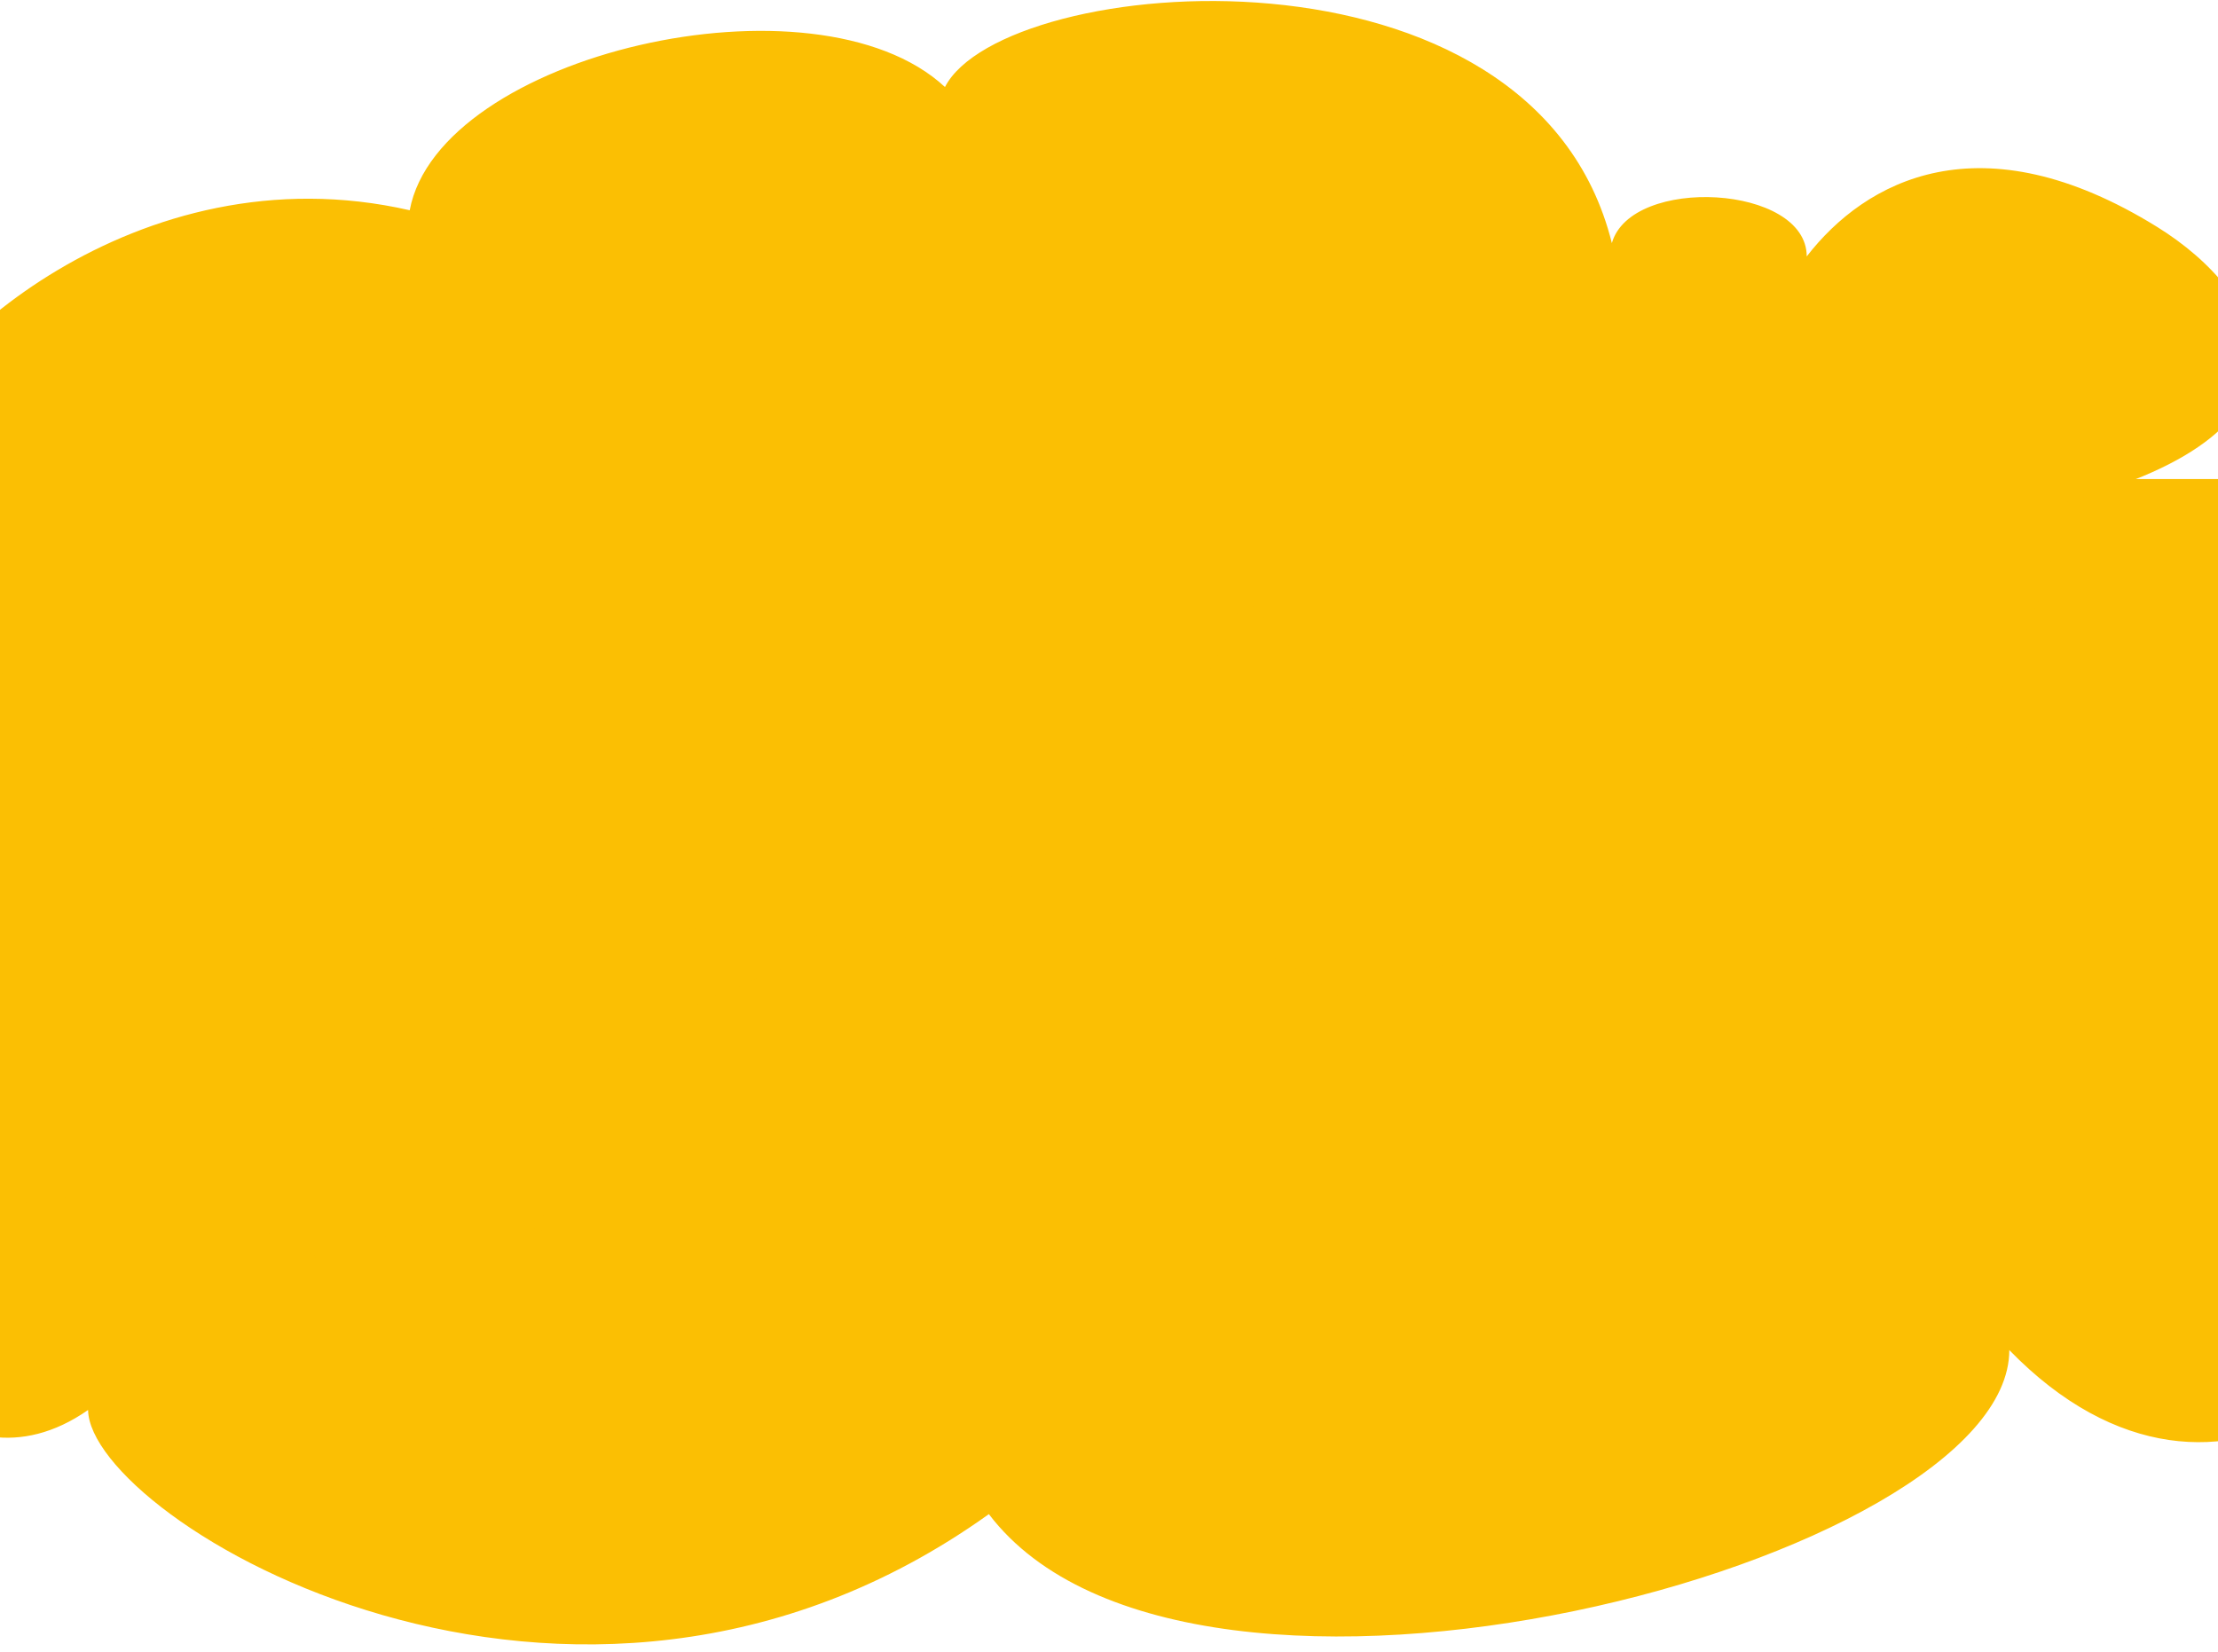
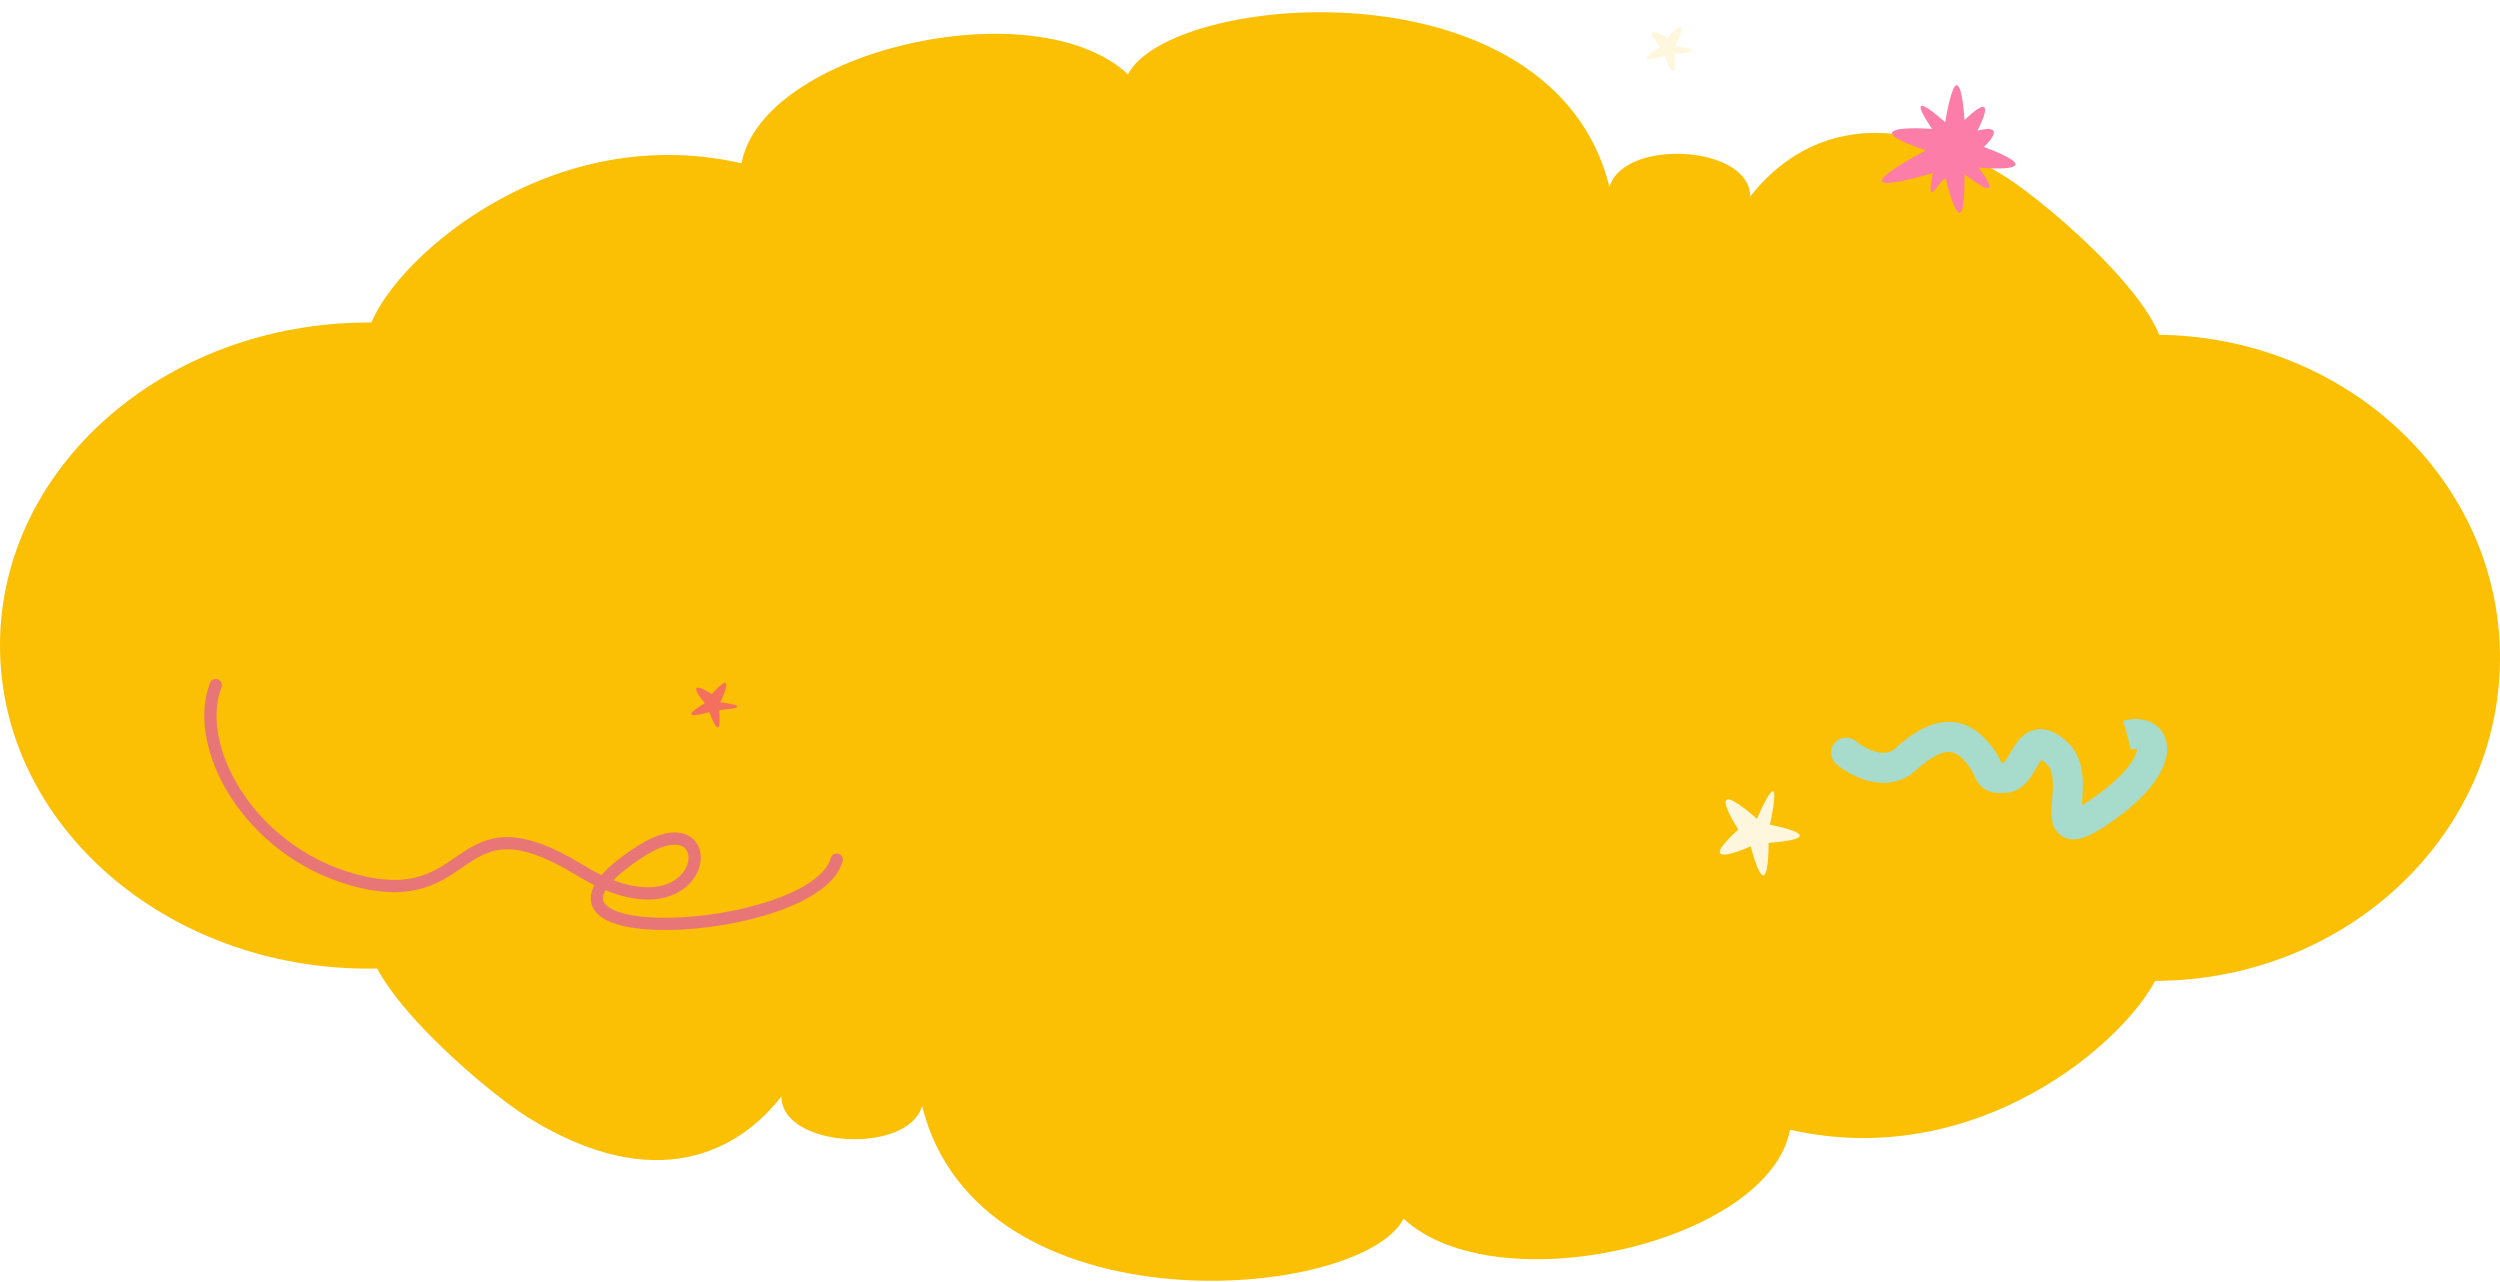
- <svg xmlns="http://www.w3.org/2000/svg" width="1440" height="1072" viewBox="0 0 1440 1072" fill="none">
-   <rect x="-1" y="311" width="1441" height="542" fill="#FBBF03" />
-   <path d="M1579.02 739.642C1556.38 695.983 1464.04 623.265 1275.78 681.664C1244.23 603.252 1035.23 570.154 874.356 653.029C770.354 540.205 328.023 610.247 353.39 798.742C325.082 790.791 258.163 784.744 216.953 824.159C170.508 790.425 48.358 741.409 -68.681 815.222C-110.8 864.236 -31.139 977.15 57.189 915.384C58.146 986.265 371.005 1177 642.005 983C772.882 1155.12 1304.51 1014 1304.51 876.5C1442.01 1018 1598.21 882.215 1579.02 739.642Z" fill="#FBBF03" />
-   <path d="M-69.5 287.544C-54.336 230.305 88.583 95.979 266 136.5C285.002 35.198 529.5 -21.5 613.5 56.5C651.5 -17.5 995.5 -47.5 1046.47 157.829C1059 113.83 1172.99 119.83 1172.99 166.476C1210.9 117.473 1285.63 76.172 1400.5 147.33C1471 191.004 1518.16 279.391 1340.74 325.841C1303.31 507.031 1144.27 772.804 807.636 386.375C753.614 530.092 556.01 750.32 197.763 481.5C108.675 490.971 -69.5 465.44 -69.5 287.544Z" fill="#FBBF03" />
+ <svg xmlns="http://www.w3.org/2000/svg" width="2248" height="1152" viewBox="0 0 2248 1152" fill="none">
+   <rect x="331" y="321" width="1614" height="542" fill="#FBBF03" />
+   <path d="M331.285 297.889C346.449 240.65 489.368 106.324 666.785 146.845C685.788 45.543 930.285 -11.155 1014.29 66.845C1052.29 -7.155 1396.29 -37.155 1447.25 168.174C1459.79 124.175 1573.78 130.175 1573.78 176.821C1611.69 127.818 1686.42 86.517 1801.29 157.675C1844.52 184.461 1963.75 288.566 1943 329C1929.92 354.493 1810.13 318.225 1741.53 336.186C1704.09 517.376 1545.06 783.149 1208.42 396.72C1154.4 540.437 956.795 760.665 598.549 491.845C509.461 501.316 331.285 475.785 331.285 297.889Z" fill="#FBBF03" />
+   <path d="M1945.12 864.786C1929.95 922.025 1787.03 1056.35 1609.62 1015.83C1590.62 1117.13 1346.12 1173.83 1262.12 1095.83C1224.12 1169.83 880.117 1199.83 829.151 994.501C816.618 1038.5 702.627 1032.5 702.627 985.853C664.717 1034.86 589.984 1076.16 475.117 1005C431.879 978.214 312.656 874.109 333.403 833.675C346.483 808.182 466.272 844.45 534.876 826.489C572.312 645.299 731.344 379.526 1067.98 765.955C1122 622.238 1319.61 402.01 1677.85 670.83C1766.94 661.359 1945.12 686.89 1945.12 864.786Z" fill="#FBBF03" />
+   <ellipse cx="331.5" cy="580.5" rx="331.5" ry="290.5" fill="#FBBF03" />
+   <ellipse cx="1937" cy="591.5" rx="311" ry="290.5" fill="#FBBF03" />
+   <path d="M1579.84 736.28C1538.71 700.45 1551.49 727.795 1563.02 745.947C1528.33 777.502 1556.02 769.158 1574.19 761.042C1587.39 809.791 1590.43 779.281 1590.3 757.933C1640.47 754.144 1612.03 745.447 1591.55 741.572C1602.49 689.68 1588.3 716.422 1579.84 736.28Z" fill="#FFF7DD" />
+   <path d="M647.671 631.477C660.306 604.337 647.831 615.235 640.014 624.077C618.096 610.588 626.708 623.916 633.754 632.267C610.057 646.645 626.608 643.606 637.845 640.289C647.477 666.166 647.736 649.847 646.661 638.453C675.69 636.328 659.429 632.917 647.671 631.477Z" fill="#F56F5E" />
+   <path d="M194 616C172.667 671.833 223.977 764.1 315.577 790.5C430.077 823.5 404.5 711 521.5 782.5C638.5 854 654.945 714.606 576 765.5C430.965 859 732.5 843.5 752.381 773" stroke="#E97676" stroke-width="11" stroke-linecap="round" />
+   <path d="M1668.73 666.474C1663.03 661.65 1654.5 662.361 1649.68 668.061C1644.86 673.762 1645.57 682.293 1651.27 687.116L1668.73 666.474ZM1713.43 682.85L1722.51 692.874L1713.43 682.85ZM1651.27 687.116C1657.61 692.485 1668.32 699.243 1680.63 702.303C1693.26 705.442 1709.18 704.934 1722.51 692.874L1704.36 672.826C1699.79 676.958 1694.18 677.805 1687.15 676.06C1679.81 674.236 1672.75 669.87 1668.73 666.474L1651.27 687.116ZM1722.51 692.874C1733.24 683.161 1741.78 678 1748.47 676.55C1753.72 675.413 1758.89 676.248 1765.34 682.897L1784.76 664.078C1772.48 651.412 1758.03 646.809 1742.74 650.122C1728.9 653.122 1715.99 662.3 1704.36 672.826L1722.51 692.874ZM1765.34 682.897C1772.89 690.695 1773.85 695 1776.54 700.294C1778.21 703.576 1781.22 708.392 1787.58 711.074C1792.74 713.249 1798.5 713.257 1803.64 712.941L1801.98 685.95C1797.32 686.237 1797.04 685.716 1798.08 686.154C1800.33 687.1 1801.12 688.973 1800.64 688.029C1799.04 684.871 1795.92 675.594 1784.76 664.078L1765.34 682.897ZM1803.64 712.941C1814.65 712.265 1821.44 705.013 1825.28 699.766C1827.27 697.036 1828.98 694.138 1830.37 691.741C1831.87 689.131 1832.96 687.182 1834.13 685.364C1836.86 681.135 1837.28 682.23 1835.45 682.594C1833.09 683.063 1833.99 681.18 1840.23 686.822L1858.37 666.769C1850.41 659.572 1840.86 653.95 1830.18 656.07C1820.04 658.085 1814.3 666.222 1811.4 670.714C1809.76 673.257 1808.18 676.089 1806.95 678.217C1805.6 680.556 1804.51 682.352 1803.44 683.808C1801.16 686.933 1800.79 686.024 1801.98 685.95L1803.64 712.941ZM1840.23 686.822C1843.5 689.778 1845.38 694.538 1845.84 702.297C1846.33 710.748 1845.14 717.825 1844.74 727.1C1844.57 730.879 1844.51 736.032 1845.89 740.718C1846.64 743.245 1847.99 746.354 1850.61 749.098C1853.39 752.016 1856.91 753.805 1860.7 754.487C1867.32 755.682 1873.83 753.341 1878.84 750.99C1884.38 748.386 1890.95 744.346 1898.71 738.927L1883.22 716.759C1875.96 721.831 1870.85 724.867 1867.34 726.512C1863.3 728.41 1863.38 727.493 1865.5 727.875C1867.03 728.152 1868.79 728.976 1870.18 730.443C1871.42 731.736 1871.78 732.909 1871.84 733.088C1871.89 733.261 1871.79 732.998 1871.74 732.033C1871.68 731.111 1871.68 729.888 1871.75 728.27C1871.99 722.747 1873.42 710.799 1872.83 700.714C1872.2 689.938 1869.29 676.651 1858.37 666.769L1840.23 686.822ZM1898.71 738.927C1914.48 727.908 1926.16 717.177 1934.24 707.111C1942.19 697.205 1947.28 687.132 1948.43 677.504C1949.64 667.358 1946.3 657.17 1937.17 651.152C1928.81 645.647 1918.47 645.576 1909.23 648.029L1916.18 674.164C1921.14 672.847 1922.68 673.989 1922.29 673.734C1921.13 672.968 1921.85 672.069 1921.58 674.307C1921.25 677.061 1919.34 682.467 1913.15 690.188C1907.08 697.749 1897.48 706.795 1883.22 716.759L1898.71 738.927Z" fill="#A7DBCB" />
+   <path d="M1506.67 41.477C1519.31 14.337 1506.83 25.235 1499.01 34.077C1477.1 20.588 1485.71 33.916 1492.75 42.267C1469.06 56.645 1485.61 53.606 1496.85 50.289C1506.48 76.166 1506.74 59.847 1505.66 48.453C1534.69 46.328 1518.43 42.917 1506.67 41.477Z" fill="#FFF7DD" />
+   <path d="M1738.12 155.587C1658.27 178.594 1700.59 151.626 1731.73 135.267C1674.17 115.588 1711.48 114.159 1737.32 115.905C1713.97 81.469 1735.42 97.565 1749.07 109.918C1759.33 50.622 1764.97 83.88 1766.51 107.921C1793.02 82.556 1785.25 103.756 1778.05 117.526C1801.76 111.434 1791.84 124.741 1783.91 132.157C1837.58 152.191 1803.04 152.821 1779.06 150.631C1801.87 181.015 1780.2 167.332 1766.51 156.692C1766.89 217.642 1755.44 184.75 1749.66 160.685C1745.74 158.173 1730.49 192.758 1738.12 155.587Z" fill="#FC7DA8" />
</svg>
